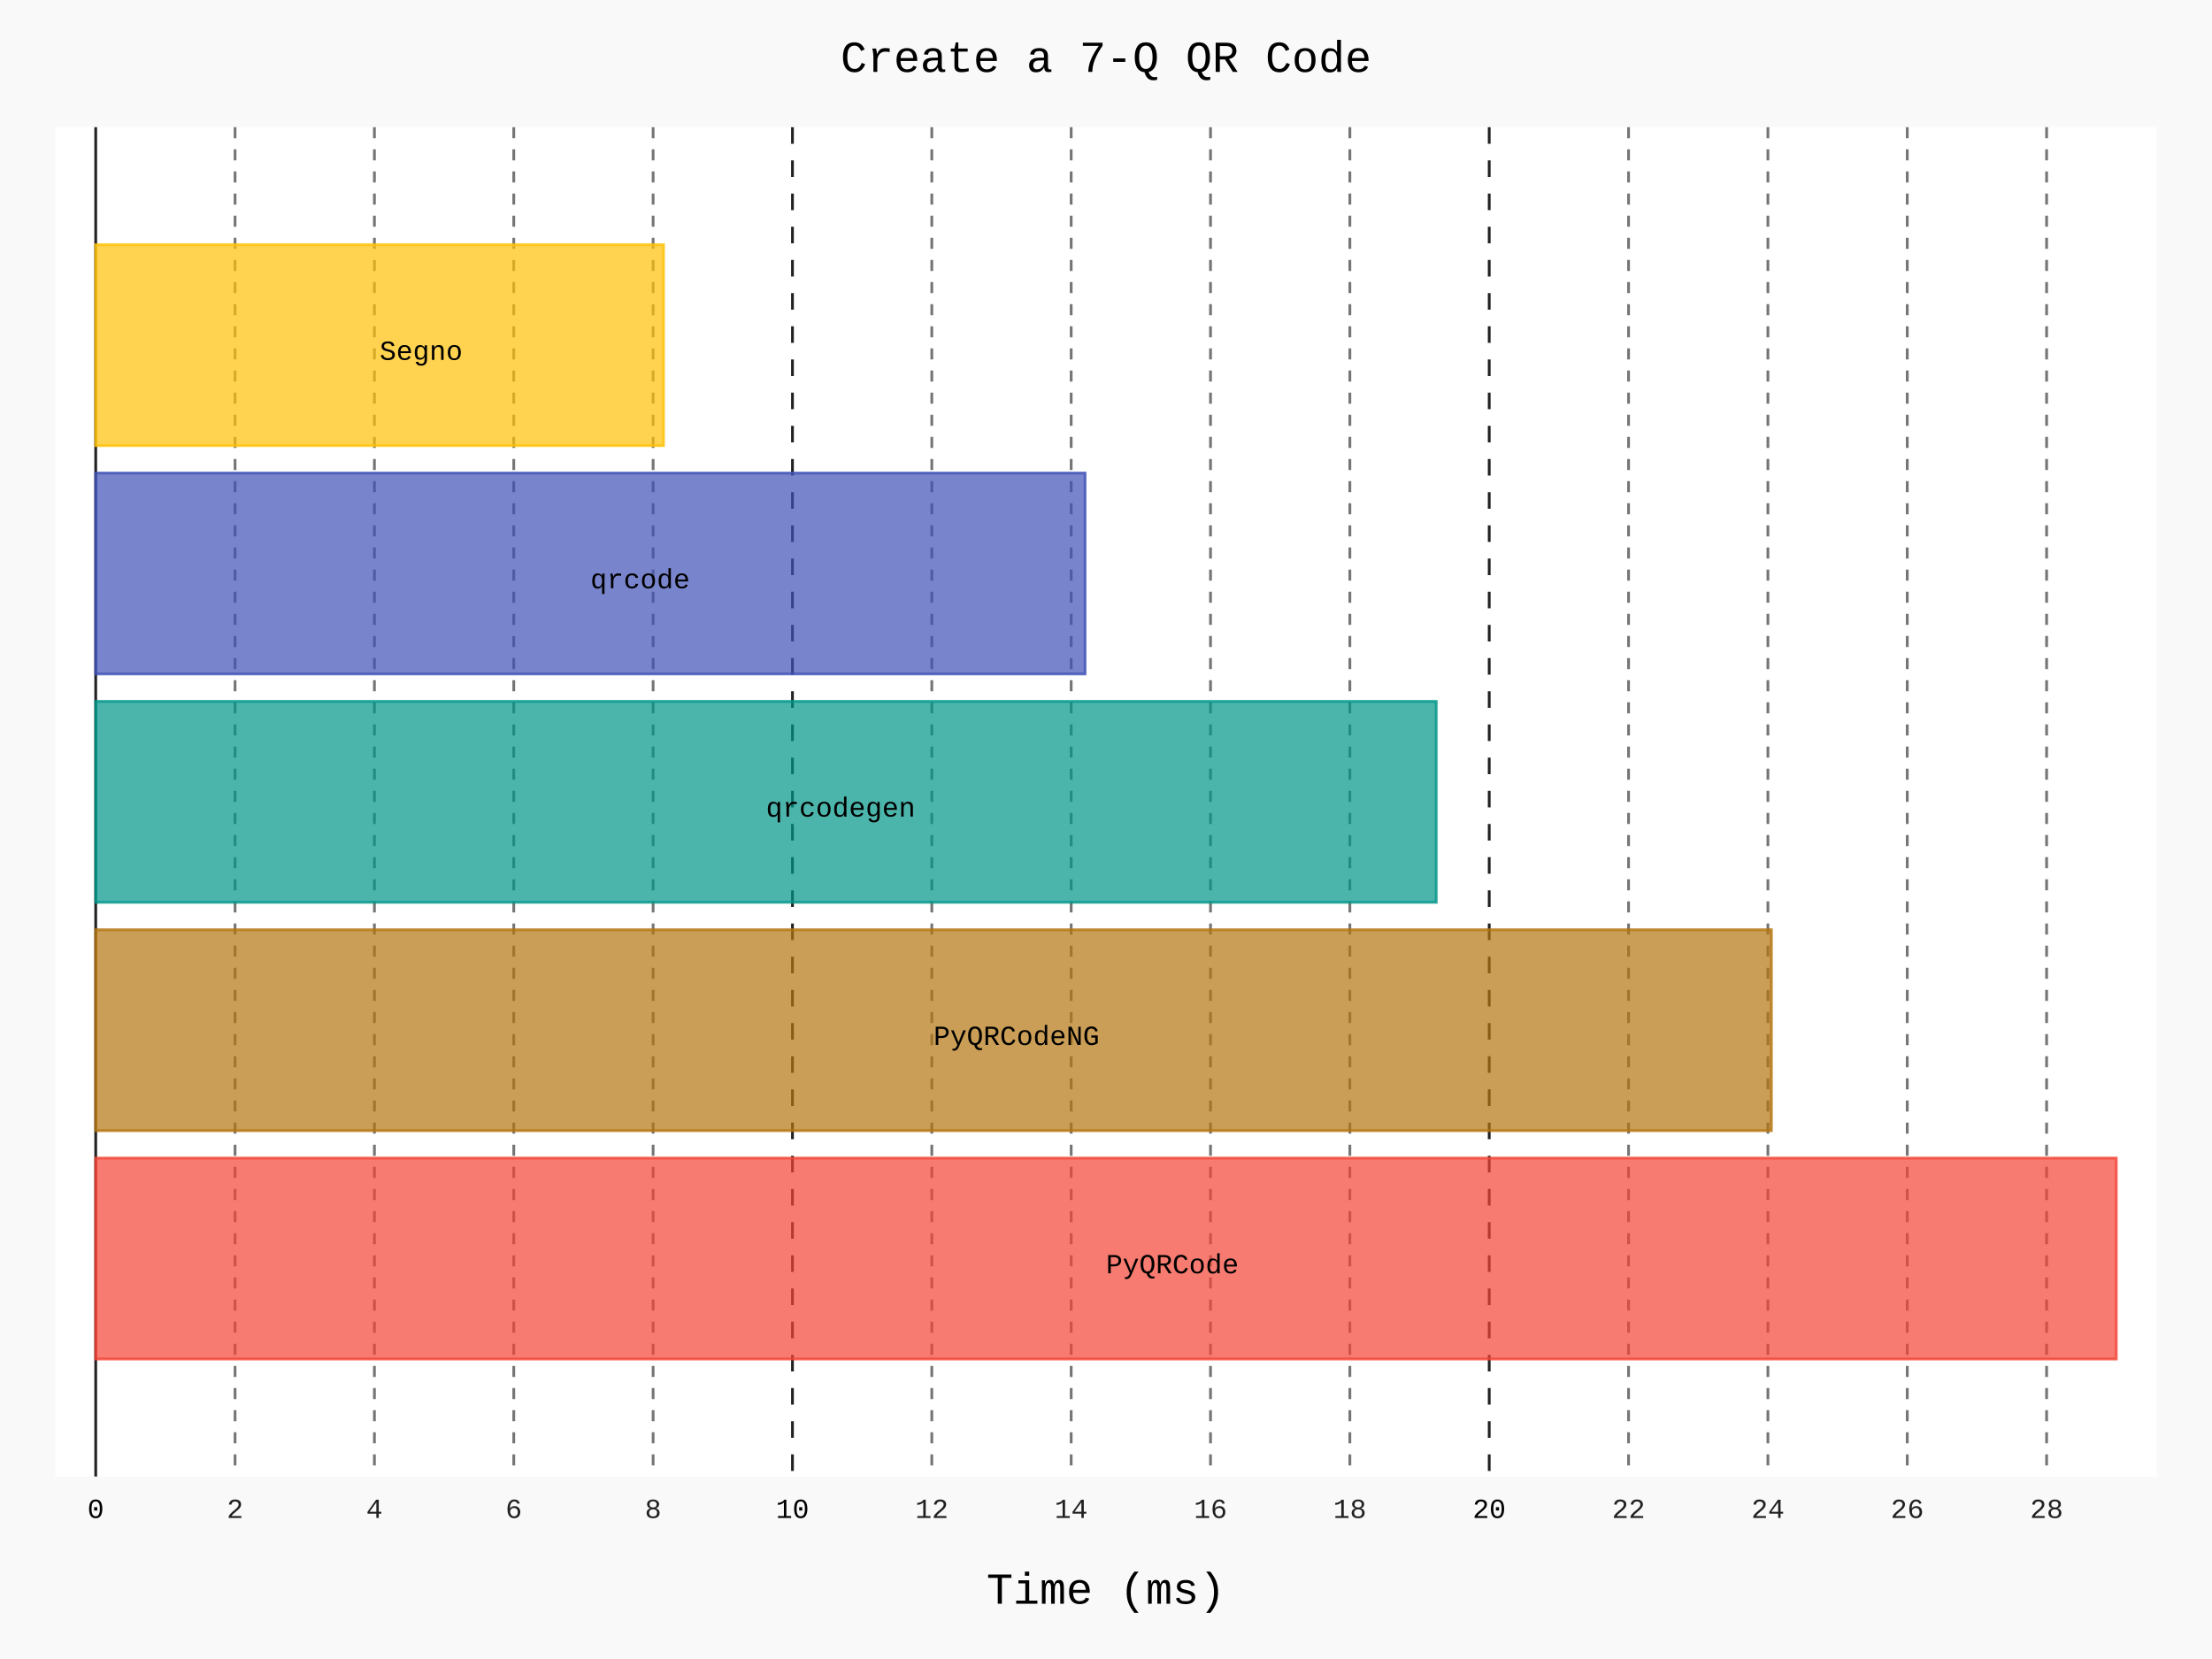
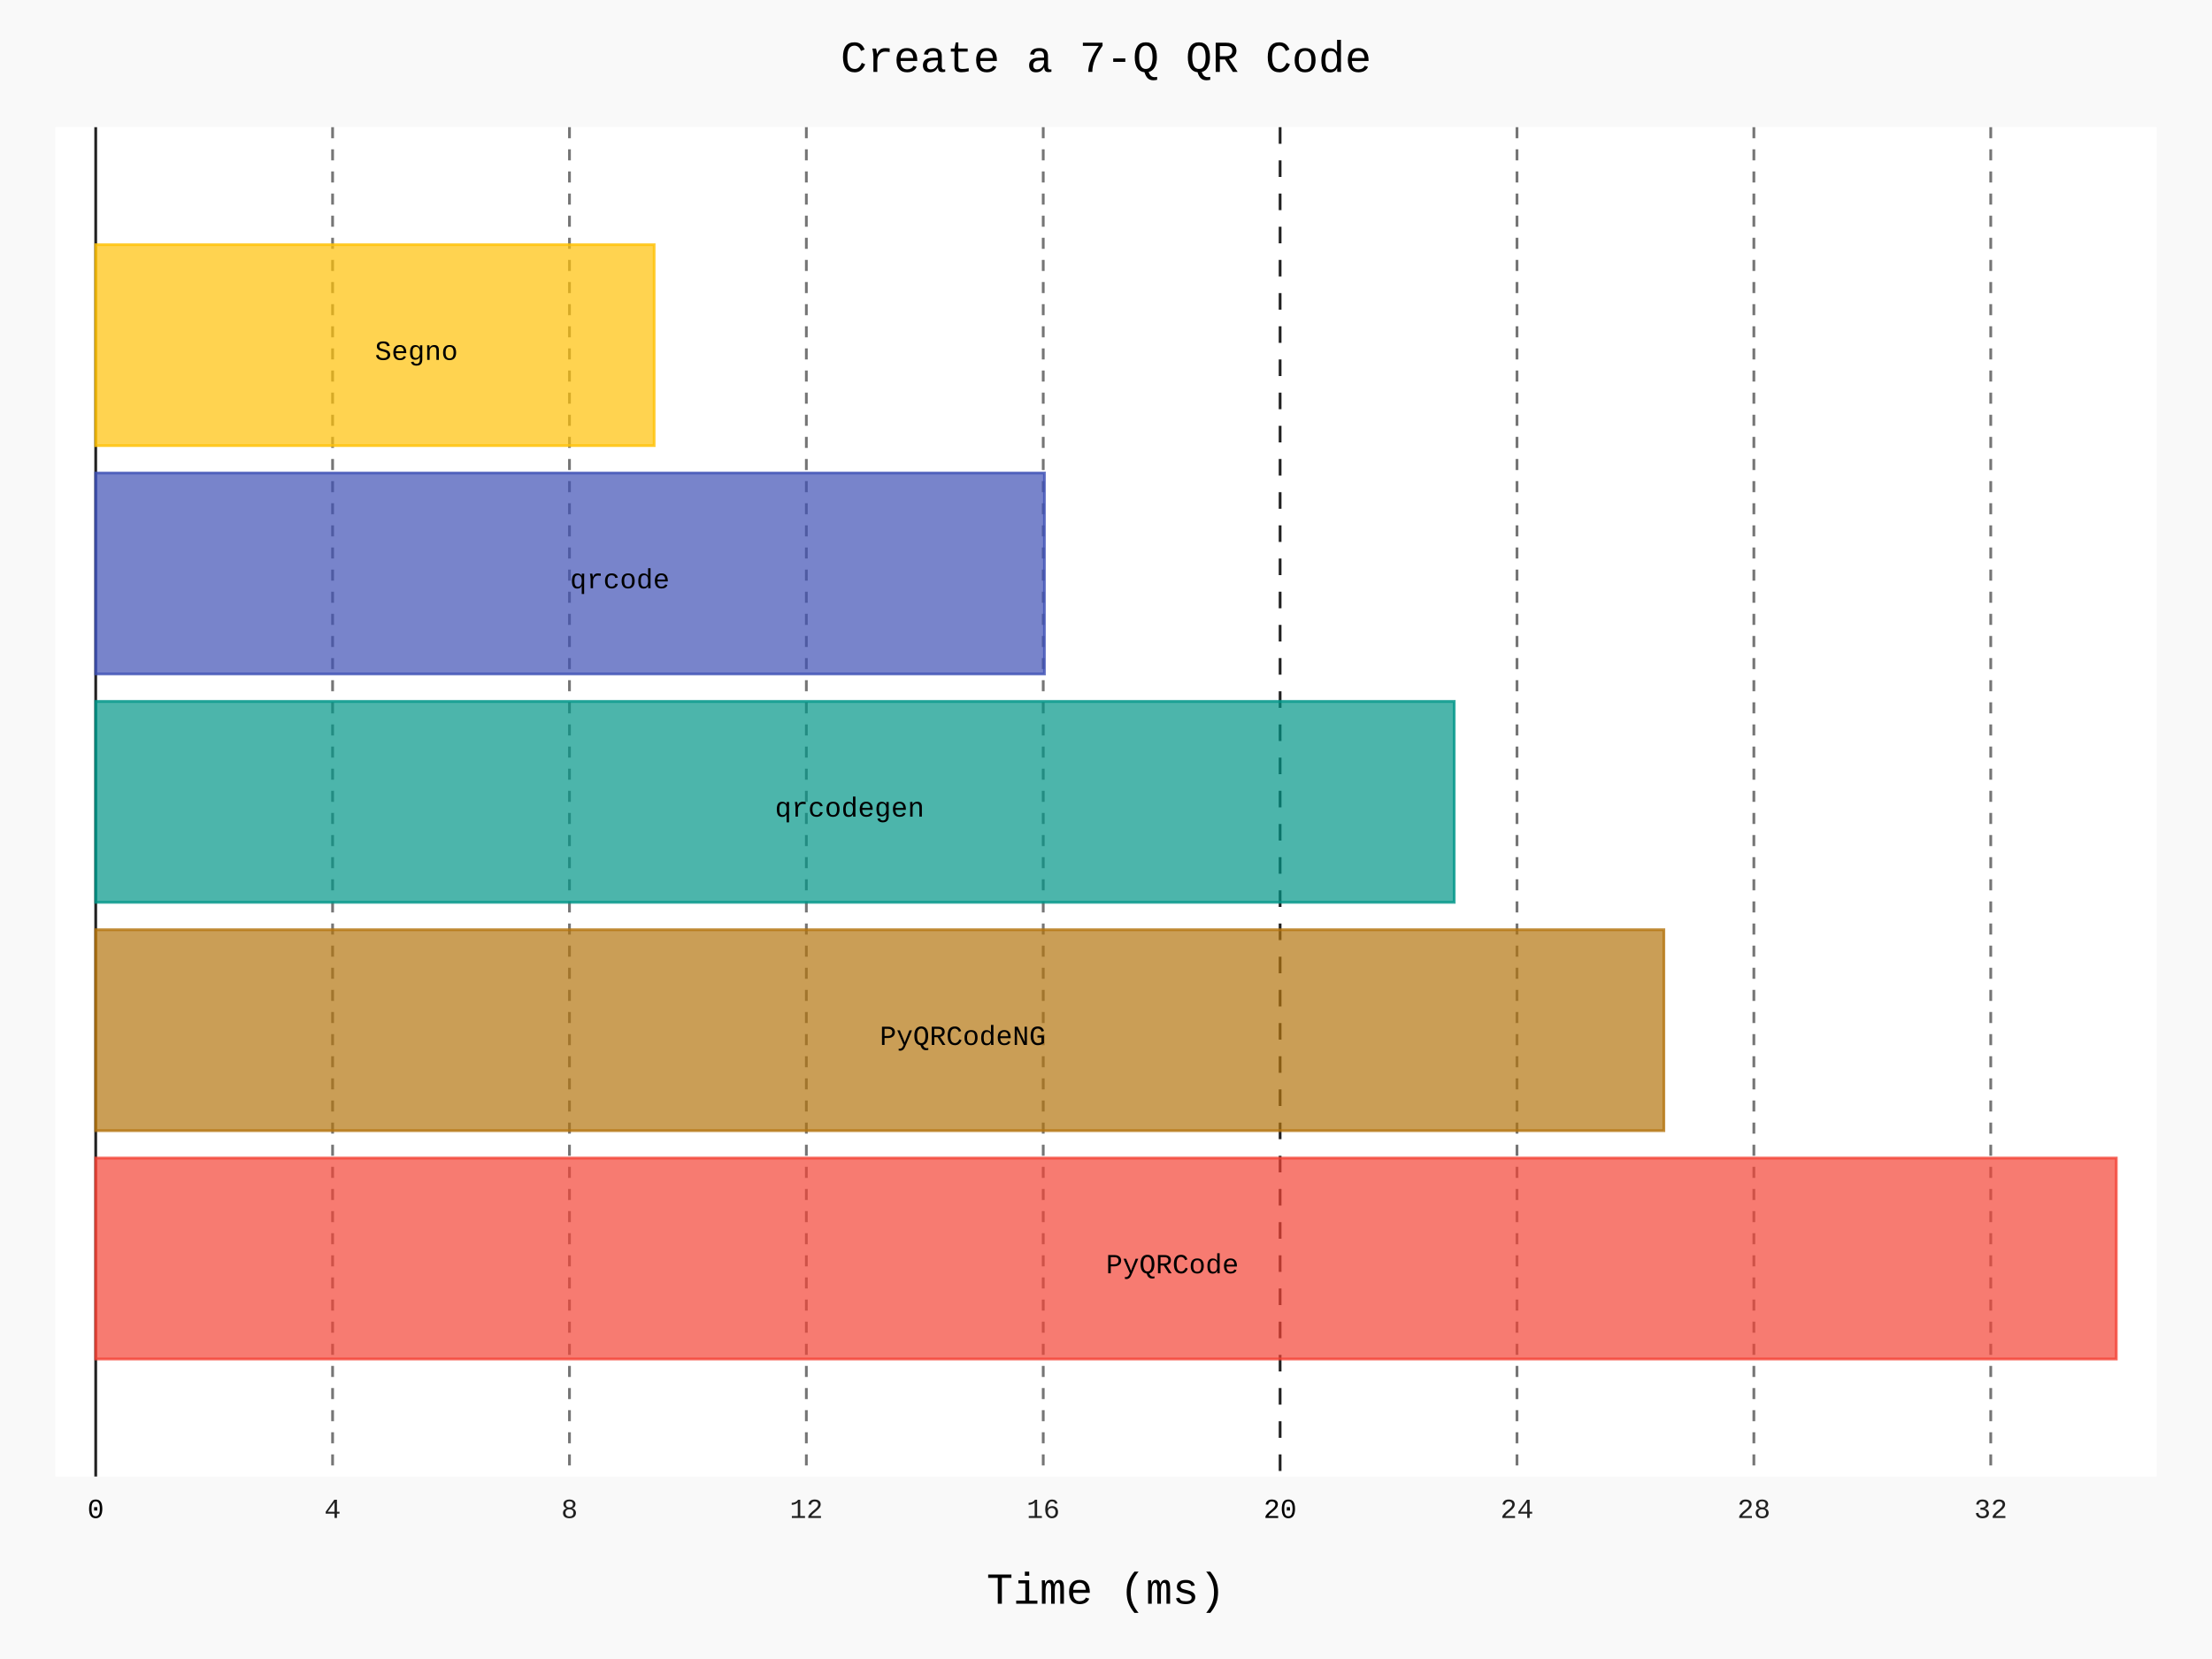
- <svg xmlns="http://www.w3.org/2000/svg" class="pygal-chart" id="chart-b912e159-08f3-4696-8ca9-ac3cd108fd48" viewBox="0 0 800 600">
+ <svg xmlns="http://www.w3.org/2000/svg" class="pygal-chart" id="chart-520400f8-cca3-470b-9c52-3994a2e9d572" viewBox="0 0 800 600">
  <defs>
-     <style type="text/css">#chart-b912e159-08f3-4696-8ca9-ac3cd108fd48{-webkit-user-select:none;-webkit-font-smoothing:antialiased;font-family:Consolas,"Liberation Mono",Menlo,Courier,monospace}#chart-b912e159-08f3-4696-8ca9-ac3cd108fd48 .title{font-family:Consolas,"Liberation Mono",Menlo,Courier,monospace;font-size:16px}#chart-b912e159-08f3-4696-8ca9-ac3cd108fd48 .legends .legend text{font-family:Consolas,"Liberation Mono",Menlo,Courier,monospace;font-size:14px}#chart-b912e159-08f3-4696-8ca9-ac3cd108fd48 .axis text{font-family:Consolas,"Liberation Mono",Menlo,Courier,monospace;font-size:10px}#chart-b912e159-08f3-4696-8ca9-ac3cd108fd48 .axis text.major{font-family:Consolas,"Liberation Mono",Menlo,Courier,monospace;font-size:10px}#chart-b912e159-08f3-4696-8ca9-ac3cd108fd48 .text-overlay text.value{font-family:Consolas,"Liberation Mono",Menlo,Courier,monospace;font-size:16px}#chart-b912e159-08f3-4696-8ca9-ac3cd108fd48 .text-overlay text.label{font-family:Consolas,"Liberation Mono",Menlo,Courier,monospace;font-size:10px}#chart-b912e159-08f3-4696-8ca9-ac3cd108fd48 .tooltip{font-family:Consolas,"Liberation Mono",Menlo,Courier,monospace;font-size:14px}#chart-b912e159-08f3-4696-8ca9-ac3cd108fd48 text.no_data{font-family:Consolas,"Liberation Mono",Menlo,Courier,monospace;font-size:64px}
- #chart-b912e159-08f3-4696-8ca9-ac3cd108fd48{background-color:rgba(249,249,249,1)}#chart-b912e159-08f3-4696-8ca9-ac3cd108fd48 path,#chart-b912e159-08f3-4696-8ca9-ac3cd108fd48 line,#chart-b912e159-08f3-4696-8ca9-ac3cd108fd48 rect,#chart-b912e159-08f3-4696-8ca9-ac3cd108fd48 circle{-webkit-transition:150ms;-moz-transition:150ms;transition:150ms}#chart-b912e159-08f3-4696-8ca9-ac3cd108fd48 .graph &gt; .background{fill:rgba(249,249,249,1)}#chart-b912e159-08f3-4696-8ca9-ac3cd108fd48 .plot &gt; .background{fill:rgba(255,255,255,1)}#chart-b912e159-08f3-4696-8ca9-ac3cd108fd48 .graph{fill:rgba(0,0,0,.87)}#chart-b912e159-08f3-4696-8ca9-ac3cd108fd48 text.no_data{fill:rgba(0,0,0,1)}#chart-b912e159-08f3-4696-8ca9-ac3cd108fd48 .title{fill:rgba(0,0,0,1)}#chart-b912e159-08f3-4696-8ca9-ac3cd108fd48 .legends .legend text{fill:rgba(0,0,0,.87)}#chart-b912e159-08f3-4696-8ca9-ac3cd108fd48 .legends .legend:hover text{fill:rgba(0,0,0,1)}#chart-b912e159-08f3-4696-8ca9-ac3cd108fd48 .axis .line{stroke:rgba(0,0,0,1)}#chart-b912e159-08f3-4696-8ca9-ac3cd108fd48 .axis .guide.line{stroke:rgba(0,0,0,.54)}#chart-b912e159-08f3-4696-8ca9-ac3cd108fd48 .axis .major.line{stroke:rgba(0,0,0,.87)}#chart-b912e159-08f3-4696-8ca9-ac3cd108fd48 .axis text.major{fill:rgba(0,0,0,1)}#chart-b912e159-08f3-4696-8ca9-ac3cd108fd48 .axis.y .guides:hover .guide.line,#chart-b912e159-08f3-4696-8ca9-ac3cd108fd48 .line-graph .axis.x .guides:hover .guide.line,#chart-b912e159-08f3-4696-8ca9-ac3cd108fd48 .stackedline-graph .axis.x .guides:hover .guide.line,#chart-b912e159-08f3-4696-8ca9-ac3cd108fd48 .xy-graph .axis.x .guides:hover .guide.line{stroke:rgba(0,0,0,1)}#chart-b912e159-08f3-4696-8ca9-ac3cd108fd48 .axis .guides:hover text{fill:rgba(0,0,0,1)}#chart-b912e159-08f3-4696-8ca9-ac3cd108fd48 .reactive{fill-opacity:.7;stroke-opacity:.8}#chart-b912e159-08f3-4696-8ca9-ac3cd108fd48 .ci{stroke:rgba(0,0,0,.87)}#chart-b912e159-08f3-4696-8ca9-ac3cd108fd48 .reactive.active,#chart-b912e159-08f3-4696-8ca9-ac3cd108fd48 .active .reactive{fill-opacity:.8;stroke-opacity:.9;stroke-width:4}#chart-b912e159-08f3-4696-8ca9-ac3cd108fd48 .ci .reactive.active{stroke-width:1.5}#chart-b912e159-08f3-4696-8ca9-ac3cd108fd48 .series text{fill:rgba(0,0,0,1)}#chart-b912e159-08f3-4696-8ca9-ac3cd108fd48 .tooltip rect{fill:rgba(255,255,255,1);stroke:rgba(0,0,0,1);-webkit-transition:opacity 150ms;-moz-transition:opacity 150ms;transition:opacity 150ms}#chart-b912e159-08f3-4696-8ca9-ac3cd108fd48 .tooltip .label{fill:rgba(0,0,0,.87)}#chart-b912e159-08f3-4696-8ca9-ac3cd108fd48 .tooltip .label{fill:rgba(0,0,0,.87)}#chart-b912e159-08f3-4696-8ca9-ac3cd108fd48 .tooltip .legend{font-size:.8em;fill:rgba(0,0,0,.54)}#chart-b912e159-08f3-4696-8ca9-ac3cd108fd48 .tooltip .x_label{font-size:.6em;fill:rgba(0,0,0,1)}#chart-b912e159-08f3-4696-8ca9-ac3cd108fd48 .tooltip .xlink{font-size:.5em;text-decoration:underline}#chart-b912e159-08f3-4696-8ca9-ac3cd108fd48 .tooltip .value{font-size:1.5em}#chart-b912e159-08f3-4696-8ca9-ac3cd108fd48 .bound{font-size:.5em}#chart-b912e159-08f3-4696-8ca9-ac3cd108fd48 .max-value{font-size:.75em;fill:rgba(0,0,0,.54)}#chart-b912e159-08f3-4696-8ca9-ac3cd108fd48 .map-element{fill:rgba(255,255,255,1);stroke:rgba(0,0,0,.54) !important}#chart-b912e159-08f3-4696-8ca9-ac3cd108fd48 .map-element .reactive{fill-opacity:inherit;stroke-opacity:inherit}#chart-b912e159-08f3-4696-8ca9-ac3cd108fd48 .color-0,#chart-b912e159-08f3-4696-8ca9-ac3cd108fd48 .color-0 a:visited{stroke:#F44336;fill:#F44336}#chart-b912e159-08f3-4696-8ca9-ac3cd108fd48 .color-1,#chart-b912e159-08f3-4696-8ca9-ac3cd108fd48 .color-1 a:visited{stroke:#3F51B5;fill:#3F51B5}#chart-b912e159-08f3-4696-8ca9-ac3cd108fd48 .color-2,#chart-b912e159-08f3-4696-8ca9-ac3cd108fd48 .color-2 a:visited{stroke:#009688;fill:#009688}#chart-b912e159-08f3-4696-8ca9-ac3cd108fd48 .color-3,#chart-b912e159-08f3-4696-8ca9-ac3cd108fd48 .color-3 a:visited{stroke:#FFC107;fill:#FFC107}#chart-b912e159-08f3-4696-8ca9-ac3cd108fd48 .color-4,#chart-b912e159-08f3-4696-8ca9-ac3cd108fd48 .color-4 a:visited{stroke:#FF5722;fill:#FF5722}#chart-b912e159-08f3-4696-8ca9-ac3cd108fd48 .text-overlay .color-0 text{fill:black}#chart-b912e159-08f3-4696-8ca9-ac3cd108fd48 .text-overlay .color-1 text{fill:black}#chart-b912e159-08f3-4696-8ca9-ac3cd108fd48 .text-overlay .color-2 text{fill:black}#chart-b912e159-08f3-4696-8ca9-ac3cd108fd48 .text-overlay .color-3 text{fill:black}#chart-b912e159-08f3-4696-8ca9-ac3cd108fd48 .text-overlay .color-4 text{fill:black}
- #chart-b912e159-08f3-4696-8ca9-ac3cd108fd48 text.no_data{text-anchor:middle}#chart-b912e159-08f3-4696-8ca9-ac3cd108fd48 .guide.line{fill:none}#chart-b912e159-08f3-4696-8ca9-ac3cd108fd48 .centered{text-anchor:middle}#chart-b912e159-08f3-4696-8ca9-ac3cd108fd48 .title{text-anchor:middle}#chart-b912e159-08f3-4696-8ca9-ac3cd108fd48 .legends .legend text{fill-opacity:1}#chart-b912e159-08f3-4696-8ca9-ac3cd108fd48 .axis.x text{text-anchor:middle}#chart-b912e159-08f3-4696-8ca9-ac3cd108fd48 .axis.x:not(.web) text[transform]{text-anchor:start}#chart-b912e159-08f3-4696-8ca9-ac3cd108fd48 .axis.x:not(.web) text[transform].backwards{text-anchor:end}#chart-b912e159-08f3-4696-8ca9-ac3cd108fd48 .axis.y text{text-anchor:end}#chart-b912e159-08f3-4696-8ca9-ac3cd108fd48 .axis.y text[transform].backwards{text-anchor:start}#chart-b912e159-08f3-4696-8ca9-ac3cd108fd48 .axis.y2 text{text-anchor:start}#chart-b912e159-08f3-4696-8ca9-ac3cd108fd48 .axis.y2 text[transform].backwards{text-anchor:end}#chart-b912e159-08f3-4696-8ca9-ac3cd108fd48 .axis .guide.line{stroke-dasharray:4,4}#chart-b912e159-08f3-4696-8ca9-ac3cd108fd48 .axis .major.guide.line{stroke-dasharray:6,6}#chart-b912e159-08f3-4696-8ca9-ac3cd108fd48 .horizontal .axis.y .guide.line,#chart-b912e159-08f3-4696-8ca9-ac3cd108fd48 .horizontal .axis.y2 .guide.line,#chart-b912e159-08f3-4696-8ca9-ac3cd108fd48 .vertical .axis.x .guide.line{opacity:0}#chart-b912e159-08f3-4696-8ca9-ac3cd108fd48 .horizontal .axis.always_show .guide.line,#chart-b912e159-08f3-4696-8ca9-ac3cd108fd48 .vertical .axis.always_show .guide.line{opacity:1 !important}#chart-b912e159-08f3-4696-8ca9-ac3cd108fd48 .axis.y .guides:hover .guide.line,#chart-b912e159-08f3-4696-8ca9-ac3cd108fd48 .axis.y2 .guides:hover .guide.line,#chart-b912e159-08f3-4696-8ca9-ac3cd108fd48 .axis.x .guides:hover .guide.line{opacity:1}#chart-b912e159-08f3-4696-8ca9-ac3cd108fd48 .axis .guides:hover text{opacity:1}#chart-b912e159-08f3-4696-8ca9-ac3cd108fd48 .nofill{fill:none}#chart-b912e159-08f3-4696-8ca9-ac3cd108fd48 .subtle-fill{fill-opacity:.2}#chart-b912e159-08f3-4696-8ca9-ac3cd108fd48 .dot{stroke-width:1px;fill-opacity:1}#chart-b912e159-08f3-4696-8ca9-ac3cd108fd48 .dot.active{stroke-width:5px}#chart-b912e159-08f3-4696-8ca9-ac3cd108fd48 .dot.negative{fill:transparent}#chart-b912e159-08f3-4696-8ca9-ac3cd108fd48 text,#chart-b912e159-08f3-4696-8ca9-ac3cd108fd48 tspan{stroke:none !important}#chart-b912e159-08f3-4696-8ca9-ac3cd108fd48 .series text.active{opacity:1}#chart-b912e159-08f3-4696-8ca9-ac3cd108fd48 .tooltip rect{fill-opacity:.95;stroke-width:.5}#chart-b912e159-08f3-4696-8ca9-ac3cd108fd48 .tooltip text{fill-opacity:1}#chart-b912e159-08f3-4696-8ca9-ac3cd108fd48 .showable{visibility:hidden}#chart-b912e159-08f3-4696-8ca9-ac3cd108fd48 .showable.shown{visibility:visible}#chart-b912e159-08f3-4696-8ca9-ac3cd108fd48 .gauge-background{fill:rgba(229,229,229,1);stroke:none}#chart-b912e159-08f3-4696-8ca9-ac3cd108fd48 .bg-lines{stroke:rgba(249,249,249,1);stroke-width:2px}</style>
+     <style type="text/css">#chart-520400f8-cca3-470b-9c52-3994a2e9d572{-webkit-user-select:none;-webkit-font-smoothing:antialiased;font-family:Consolas,"Liberation Mono",Menlo,Courier,monospace}#chart-520400f8-cca3-470b-9c52-3994a2e9d572 .title{font-family:Consolas,"Liberation Mono",Menlo,Courier,monospace;font-size:16px}#chart-520400f8-cca3-470b-9c52-3994a2e9d572 .legends .legend text{font-family:Consolas,"Liberation Mono",Menlo,Courier,monospace;font-size:14px}#chart-520400f8-cca3-470b-9c52-3994a2e9d572 .axis text{font-family:Consolas,"Liberation Mono",Menlo,Courier,monospace;font-size:10px}#chart-520400f8-cca3-470b-9c52-3994a2e9d572 .axis text.major{font-family:Consolas,"Liberation Mono",Menlo,Courier,monospace;font-size:10px}#chart-520400f8-cca3-470b-9c52-3994a2e9d572 .text-overlay text.value{font-family:Consolas,"Liberation Mono",Menlo,Courier,monospace;font-size:16px}#chart-520400f8-cca3-470b-9c52-3994a2e9d572 .text-overlay text.label{font-family:Consolas,"Liberation Mono",Menlo,Courier,monospace;font-size:10px}#chart-520400f8-cca3-470b-9c52-3994a2e9d572 .tooltip{font-family:Consolas,"Liberation Mono",Menlo,Courier,monospace;font-size:14px}#chart-520400f8-cca3-470b-9c52-3994a2e9d572 text.no_data{font-family:Consolas,"Liberation Mono",Menlo,Courier,monospace;font-size:64px}
+ #chart-520400f8-cca3-470b-9c52-3994a2e9d572{background-color:rgba(249,249,249,1)}#chart-520400f8-cca3-470b-9c52-3994a2e9d572 path,#chart-520400f8-cca3-470b-9c52-3994a2e9d572 line,#chart-520400f8-cca3-470b-9c52-3994a2e9d572 rect,#chart-520400f8-cca3-470b-9c52-3994a2e9d572 circle{-webkit-transition:150ms;-moz-transition:150ms;transition:150ms}#chart-520400f8-cca3-470b-9c52-3994a2e9d572 .graph &gt; .background{fill:rgba(249,249,249,1)}#chart-520400f8-cca3-470b-9c52-3994a2e9d572 .plot &gt; .background{fill:rgba(255,255,255,1)}#chart-520400f8-cca3-470b-9c52-3994a2e9d572 .graph{fill:rgba(0,0,0,.87)}#chart-520400f8-cca3-470b-9c52-3994a2e9d572 text.no_data{fill:rgba(0,0,0,1)}#chart-520400f8-cca3-470b-9c52-3994a2e9d572 .title{fill:rgba(0,0,0,1)}#chart-520400f8-cca3-470b-9c52-3994a2e9d572 .legends .legend text{fill:rgba(0,0,0,.87)}#chart-520400f8-cca3-470b-9c52-3994a2e9d572 .legends .legend:hover text{fill:rgba(0,0,0,1)}#chart-520400f8-cca3-470b-9c52-3994a2e9d572 .axis .line{stroke:rgba(0,0,0,1)}#chart-520400f8-cca3-470b-9c52-3994a2e9d572 .axis .guide.line{stroke:rgba(0,0,0,.54)}#chart-520400f8-cca3-470b-9c52-3994a2e9d572 .axis .major.line{stroke:rgba(0,0,0,.87)}#chart-520400f8-cca3-470b-9c52-3994a2e9d572 .axis text.major{fill:rgba(0,0,0,1)}#chart-520400f8-cca3-470b-9c52-3994a2e9d572 .axis.y .guides:hover .guide.line,#chart-520400f8-cca3-470b-9c52-3994a2e9d572 .line-graph .axis.x .guides:hover .guide.line,#chart-520400f8-cca3-470b-9c52-3994a2e9d572 .stackedline-graph .axis.x .guides:hover .guide.line,#chart-520400f8-cca3-470b-9c52-3994a2e9d572 .xy-graph .axis.x .guides:hover .guide.line{stroke:rgba(0,0,0,1)}#chart-520400f8-cca3-470b-9c52-3994a2e9d572 .axis .guides:hover text{fill:rgba(0,0,0,1)}#chart-520400f8-cca3-470b-9c52-3994a2e9d572 .reactive{fill-opacity:.7;stroke-opacity:.8}#chart-520400f8-cca3-470b-9c52-3994a2e9d572 .ci{stroke:rgba(0,0,0,.87)}#chart-520400f8-cca3-470b-9c52-3994a2e9d572 .reactive.active,#chart-520400f8-cca3-470b-9c52-3994a2e9d572 .active .reactive{fill-opacity:.8;stroke-opacity:.9;stroke-width:4}#chart-520400f8-cca3-470b-9c52-3994a2e9d572 .ci .reactive.active{stroke-width:1.5}#chart-520400f8-cca3-470b-9c52-3994a2e9d572 .series text{fill:rgba(0,0,0,1)}#chart-520400f8-cca3-470b-9c52-3994a2e9d572 .tooltip rect{fill:rgba(255,255,255,1);stroke:rgba(0,0,0,1);-webkit-transition:opacity 150ms;-moz-transition:opacity 150ms;transition:opacity 150ms}#chart-520400f8-cca3-470b-9c52-3994a2e9d572 .tooltip .label{fill:rgba(0,0,0,.87)}#chart-520400f8-cca3-470b-9c52-3994a2e9d572 .tooltip .label{fill:rgba(0,0,0,.87)}#chart-520400f8-cca3-470b-9c52-3994a2e9d572 .tooltip .legend{font-size:.8em;fill:rgba(0,0,0,.54)}#chart-520400f8-cca3-470b-9c52-3994a2e9d572 .tooltip .x_label{font-size:.6em;fill:rgba(0,0,0,1)}#chart-520400f8-cca3-470b-9c52-3994a2e9d572 .tooltip .xlink{font-size:.5em;text-decoration:underline}#chart-520400f8-cca3-470b-9c52-3994a2e9d572 .tooltip .value{font-size:1.5em}#chart-520400f8-cca3-470b-9c52-3994a2e9d572 .bound{font-size:.5em}#chart-520400f8-cca3-470b-9c52-3994a2e9d572 .max-value{font-size:.75em;fill:rgba(0,0,0,.54)}#chart-520400f8-cca3-470b-9c52-3994a2e9d572 .map-element{fill:rgba(255,255,255,1);stroke:rgba(0,0,0,.54) !important}#chart-520400f8-cca3-470b-9c52-3994a2e9d572 .map-element .reactive{fill-opacity:inherit;stroke-opacity:inherit}#chart-520400f8-cca3-470b-9c52-3994a2e9d572 .color-0,#chart-520400f8-cca3-470b-9c52-3994a2e9d572 .color-0 a:visited{stroke:#F44336;fill:#F44336}#chart-520400f8-cca3-470b-9c52-3994a2e9d572 .color-1,#chart-520400f8-cca3-470b-9c52-3994a2e9d572 .color-1 a:visited{stroke:#3F51B5;fill:#3F51B5}#chart-520400f8-cca3-470b-9c52-3994a2e9d572 .color-2,#chart-520400f8-cca3-470b-9c52-3994a2e9d572 .color-2 a:visited{stroke:#009688;fill:#009688}#chart-520400f8-cca3-470b-9c52-3994a2e9d572 .color-3,#chart-520400f8-cca3-470b-9c52-3994a2e9d572 .color-3 a:visited{stroke:#FFC107;fill:#FFC107}#chart-520400f8-cca3-470b-9c52-3994a2e9d572 .color-4,#chart-520400f8-cca3-470b-9c52-3994a2e9d572 .color-4 a:visited{stroke:#FF5722;fill:#FF5722}#chart-520400f8-cca3-470b-9c52-3994a2e9d572 .text-overlay .color-0 text{fill:black}#chart-520400f8-cca3-470b-9c52-3994a2e9d572 .text-overlay .color-1 text{fill:black}#chart-520400f8-cca3-470b-9c52-3994a2e9d572 .text-overlay .color-2 text{fill:black}#chart-520400f8-cca3-470b-9c52-3994a2e9d572 .text-overlay .color-3 text{fill:black}#chart-520400f8-cca3-470b-9c52-3994a2e9d572 .text-overlay .color-4 text{fill:black}
+ #chart-520400f8-cca3-470b-9c52-3994a2e9d572 text.no_data{text-anchor:middle}#chart-520400f8-cca3-470b-9c52-3994a2e9d572 .guide.line{fill:none}#chart-520400f8-cca3-470b-9c52-3994a2e9d572 .centered{text-anchor:middle}#chart-520400f8-cca3-470b-9c52-3994a2e9d572 .title{text-anchor:middle}#chart-520400f8-cca3-470b-9c52-3994a2e9d572 .legends .legend text{fill-opacity:1}#chart-520400f8-cca3-470b-9c52-3994a2e9d572 .axis.x text{text-anchor:middle}#chart-520400f8-cca3-470b-9c52-3994a2e9d572 .axis.x:not(.web) text[transform]{text-anchor:start}#chart-520400f8-cca3-470b-9c52-3994a2e9d572 .axis.x:not(.web) text[transform].backwards{text-anchor:end}#chart-520400f8-cca3-470b-9c52-3994a2e9d572 .axis.y text{text-anchor:end}#chart-520400f8-cca3-470b-9c52-3994a2e9d572 .axis.y text[transform].backwards{text-anchor:start}#chart-520400f8-cca3-470b-9c52-3994a2e9d572 .axis.y2 text{text-anchor:start}#chart-520400f8-cca3-470b-9c52-3994a2e9d572 .axis.y2 text[transform].backwards{text-anchor:end}#chart-520400f8-cca3-470b-9c52-3994a2e9d572 .axis .guide.line{stroke-dasharray:4,4}#chart-520400f8-cca3-470b-9c52-3994a2e9d572 .axis .major.guide.line{stroke-dasharray:6,6}#chart-520400f8-cca3-470b-9c52-3994a2e9d572 .horizontal .axis.y .guide.line,#chart-520400f8-cca3-470b-9c52-3994a2e9d572 .horizontal .axis.y2 .guide.line,#chart-520400f8-cca3-470b-9c52-3994a2e9d572 .vertical .axis.x .guide.line{opacity:0}#chart-520400f8-cca3-470b-9c52-3994a2e9d572 .horizontal .axis.always_show .guide.line,#chart-520400f8-cca3-470b-9c52-3994a2e9d572 .vertical .axis.always_show .guide.line{opacity:1 !important}#chart-520400f8-cca3-470b-9c52-3994a2e9d572 .axis.y .guides:hover .guide.line,#chart-520400f8-cca3-470b-9c52-3994a2e9d572 .axis.y2 .guides:hover .guide.line,#chart-520400f8-cca3-470b-9c52-3994a2e9d572 .axis.x .guides:hover .guide.line{opacity:1}#chart-520400f8-cca3-470b-9c52-3994a2e9d572 .axis .guides:hover text{opacity:1}#chart-520400f8-cca3-470b-9c52-3994a2e9d572 .nofill{fill:none}#chart-520400f8-cca3-470b-9c52-3994a2e9d572 .subtle-fill{fill-opacity:.2}#chart-520400f8-cca3-470b-9c52-3994a2e9d572 .dot{stroke-width:1px;fill-opacity:1}#chart-520400f8-cca3-470b-9c52-3994a2e9d572 .dot.active{stroke-width:5px}#chart-520400f8-cca3-470b-9c52-3994a2e9d572 .dot.negative{fill:transparent}#chart-520400f8-cca3-470b-9c52-3994a2e9d572 text,#chart-520400f8-cca3-470b-9c52-3994a2e9d572 tspan{stroke:none !important}#chart-520400f8-cca3-470b-9c52-3994a2e9d572 .series text.active{opacity:1}#chart-520400f8-cca3-470b-9c52-3994a2e9d572 .tooltip rect{fill-opacity:.95;stroke-width:.5}#chart-520400f8-cca3-470b-9c52-3994a2e9d572 .tooltip text{fill-opacity:1}#chart-520400f8-cca3-470b-9c52-3994a2e9d572 .showable{visibility:hidden}#chart-520400f8-cca3-470b-9c52-3994a2e9d572 .showable.shown{visibility:visible}#chart-520400f8-cca3-470b-9c52-3994a2e9d572 .gauge-background{fill:rgba(229,229,229,1);stroke:none}#chart-520400f8-cca3-470b-9c52-3994a2e9d572 .bg-lines{stroke:rgba(249,249,249,1);stroke-width:2px}</style>
  </defs>
  <g class="graph horizontalbar-graph horizontal">
    <rect class="background" height="600" width="800" x="0" y="0" />
    <g class="plot" transform="translate(20, 46)">
      <rect class="background" height="488" width="760" x="0" y="0" />
      <g class="axis x always_show">
        <g class="guides">
          <path class="axis major line" d="M14.615 0 v488" />
          <text class="major" x="14.615" y="503.0">0</text>
        </g>
        <g class="guides">
-           <path class="guide line" d="M65.013 0 v488" />
-           <text class="" x="65.013" y="503.0">2</text>
+           <path class="guide line" d="M100.286 0 v488" />
+           <text class="" x="100.286" y="503.0">4</text>
        </g>
        <g class="guides">
-           <path class="guide line" d="M115.411 0 v488" />
-           <text class="" x="115.411" y="503.0">4</text>
+           <path class="guide line" d="M185.956 0 v488" />
+           <text class="" x="185.956" y="503.0">8</text>
        </g>
        <g class="guides">
-           <path class="guide line" d="M165.809 0 v488" />
-           <text class="" x="165.809" y="503.0">6</text>
+           <path class="guide line" d="M271.627 0 v488" />
+           <text class="" x="271.627" y="503.0">12</text>
        </g>
        <g class="guides">
-           <path class="guide line" d="M216.207 0 v488" />
-           <text class="" x="216.207" y="503.0">8</text>
+           <path class="guide line" d="M357.297 0 v488" />
+           <text class="" x="357.297" y="503.0">16</text>
        </g>
        <g class="guides">
-           <path class="major guide line" d="M266.605 0 v488" />
-           <text class="major" x="266.605" y="503.0">10</text>
+           <path class="major guide line" d="M442.968 0 v488" />
+           <text class="major" x="442.968" y="503.0">20</text>
        </g>
        <g class="guides">
-           <path class="guide line" d="M317.003 0 v488" />
-           <text class="" x="317.003" y="503.0">12</text>
+           <path class="guide line" d="M528.638 0 v488" />
+           <text class="" x="528.638" y="503.0">24</text>
        </g>
        <g class="guides">
-           <path class="guide line" d="M367.401 0 v488" />
-           <text class="" x="367.401" y="503.0">14</text>
+           <path class="guide line" d="M614.309 0 v488" />
+           <text class="" x="614.309" y="503.0">28</text>
        </g>
        <g class="guides">
-           <path class="guide line" d="M417.798 0 v488" />
-           <text class="" x="417.798" y="503.0">16</text>
-         </g>
-         <g class="guides">
-           <path class="guide line" d="M468.196 0 v488" />
-           <text class="" x="468.196" y="503.0">18</text>
-         </g>
-         <g class="guides">
-           <path class="major guide line" d="M518.594 0 v488" />
-           <text class="major" x="518.594" y="503.0">20</text>
-         </g>
-         <g class="guides">
-           <path class="guide line" d="M568.992 0 v488" />
-           <text class="" x="568.992" y="503.0">22</text>
-         </g>
-         <g class="guides">
-           <path class="guide line" d="M619.39 0 v488" />
-           <text class="" x="619.39" y="503.0">24</text>
-         </g>
-         <g class="guides">
-           <path class="guide line" d="M669.788 0 v488" />
-           <text class="" x="669.788" y="503.0">26</text>
-         </g>
-         <g class="guides">
-           <path class="guide line" d="M720.186 0 v488" />
-           <text class="" x="720.186" y="503.0">28</text>
+           <path class="guide line" d="M699.979 0 v488" />
+           <text class="" x="699.979" y="503.0">32</text>
        </g>
      </g>
      <g class="series serie-4 color-4">
        <g class="bars">
          <g class="bar" style="fill: #F44336; stroke: #F44336">
            <rect class="rect reactive tooltip-trigger" height="72.674" rx="0" ry="0" width="730.769" x="14.615" y="372.832" />
          </g>
        </g>
      </g>
      <g class="series serie-3 color-3">
        <g class="bars">
          <g class="bar" style="fill: #b4750f; stroke: #b4750f">
-             <rect class="rect reactive tooltip-trigger" height="72.674" rx="0" ry="0" width="606.034" x="14.615" y="290.247" />
+             <rect class="rect reactive tooltip-trigger" height="72.674" rx="0" ry="0" width="567.139" x="14.615" y="290.247" />
          </g>
        </g>
      </g>
      <g class="series serie-2 color-2">
        <g class="bars">
          <g class="bar" style="fill: #009688; stroke: #009688">
-             <rect class="rect reactive tooltip-trigger" height="72.674" rx="0" ry="0" width="484.828" x="14.615" y="207.663" />
+             <rect class="rect reactive tooltip-trigger" height="72.674" rx="0" ry="0" width="491.32" x="14.615" y="207.663" />
          </g>
        </g>
      </g>
      <g class="series serie-1 color-1">
        <g class="bars">
          <g class="bar" style="fill: #3F51B5; stroke: #3F51B5">
-             <rect class="rect reactive tooltip-trigger" height="72.674" rx="0" ry="0" width="357.825" x="14.615" y="125.078" />
+             <rect class="rect reactive tooltip-trigger" height="72.674" rx="0" ry="0" width="343.11" x="14.615" y="125.078" />
          </g>
        </g>
      </g>
      <g class="series serie-0 color-0">
        <g class="bars">
          <g class="bar" style="fill: #FFC107; stroke: #FFC107">
-             <rect class="rect reactive tooltip-trigger" height="72.674" rx="0" ry="0" width="205.371" x="14.615" y="42.494" />
+             <rect class="rect reactive tooltip-trigger" height="72.674" rx="0" ry="0" width="201.968" x="14.615" y="42.494" />
          </g>
        </g>
      </g>
    </g>
    <g class="titles">
      <text class="title plot_title" x="400.0" y="26">Create a 7-Q QR Code</text>
      <text class="title" x="400.0" y="580">Time (ms)</text>
    </g>
    <g class="plot overlay" transform="translate(20, 46)">
      <g class="series serie-4 color-4" />
      <g class="series serie-3 color-3" />
      <g class="series serie-2 color-2" />
      <g class="series serie-1 color-1" />
      <g class="series serie-0 color-0" />
    </g>
    <g class="plot text-overlay" transform="translate(20, 46)">
      <g class="series serie-4 color-4">
-         <text class="label" x="380" y="414.503">PyQRCode</text>
+         <text class="label" x="380.0" y="414.503">PyQRCode</text>
      </g>
      <g class="series serie-3 color-3">
-         <text class="label" x="317.633" y="331.918">PyQRCodeNG</text>
+         <text class="label" x="298.185" y="331.918">PyQRCodeNG</text>
      </g>
      <g class="series serie-2 color-2">
-         <text class="label" x="257.029" y="249.333">qrcodegen</text>
+         <text class="label" x="260.275" y="249.333">qrcodegen</text>
      </g>
      <g class="series serie-1 color-1">
-         <text class="label" x="193.528" y="166.749">qrcode</text>
+         <text class="label" x="186.171" y="166.749">qrcode</text>
      </g>
      <g class="series serie-0 color-0">
-         <text class="label" x="117.301" y="84.164">Segno</text>
+         <text class="label" x="115.599" y="84.164">Segno</text>
      </g>
    </g>
    <g class="plot tooltip-overlay" transform="translate(20, 46)">
      <g class="tooltip" style="opacity: 0" transform="translate(0 0)">
        <rect class="tooltip-box" height="0" rx="0" ry="0" width="0" />
        <g class="text" />
      </g>
    </g>
  </g>
</svg>
